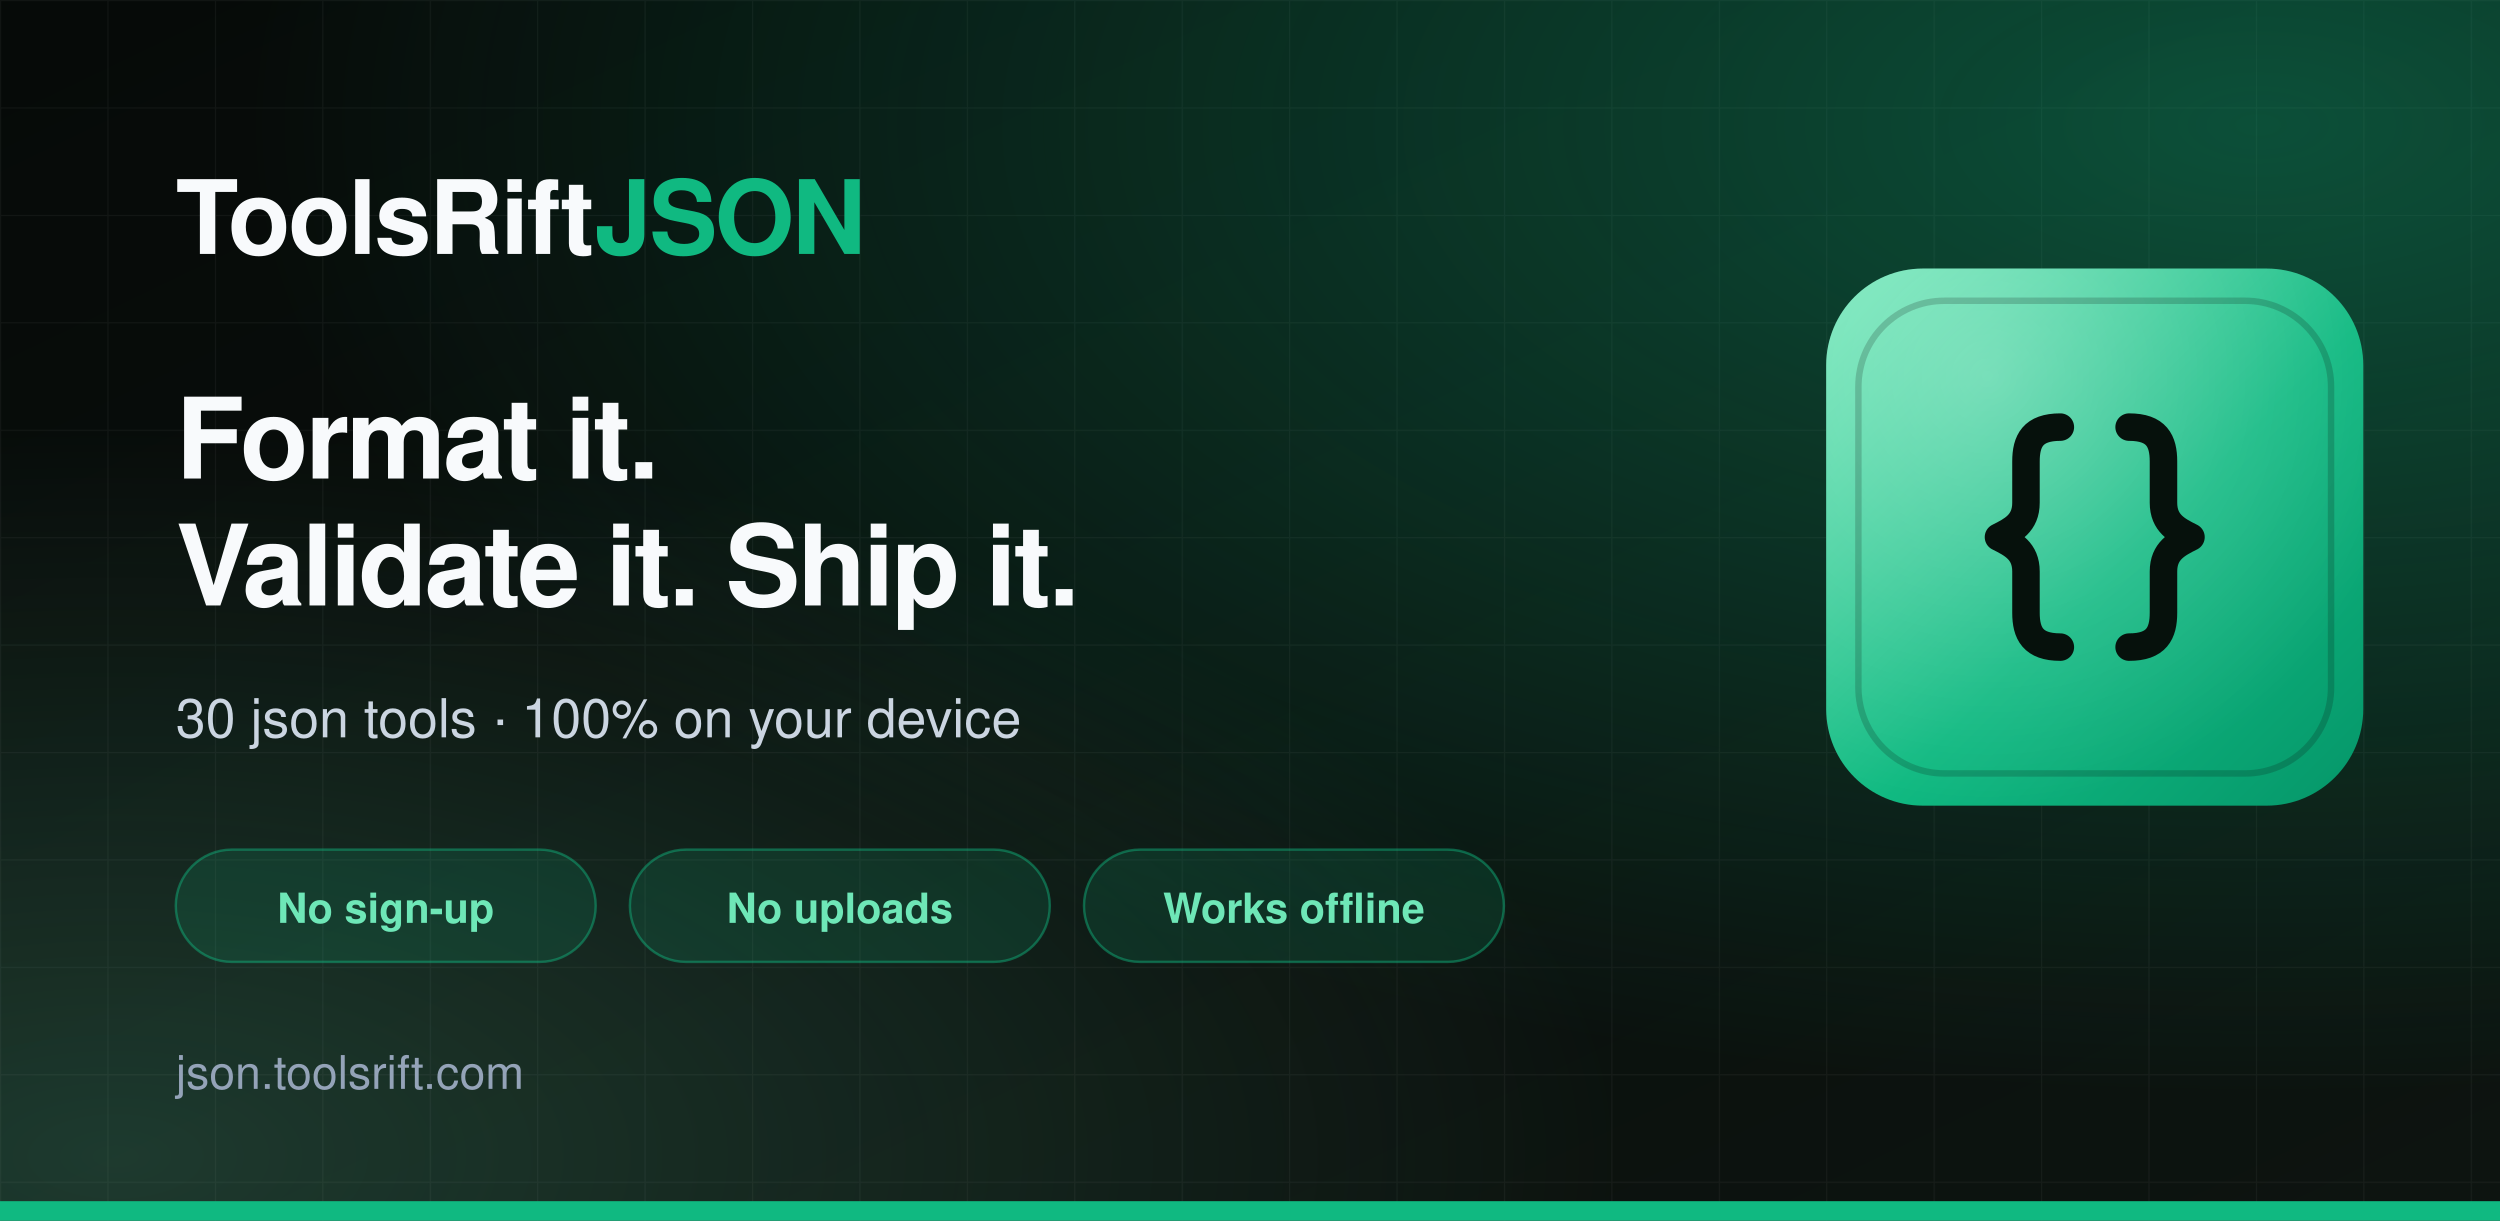
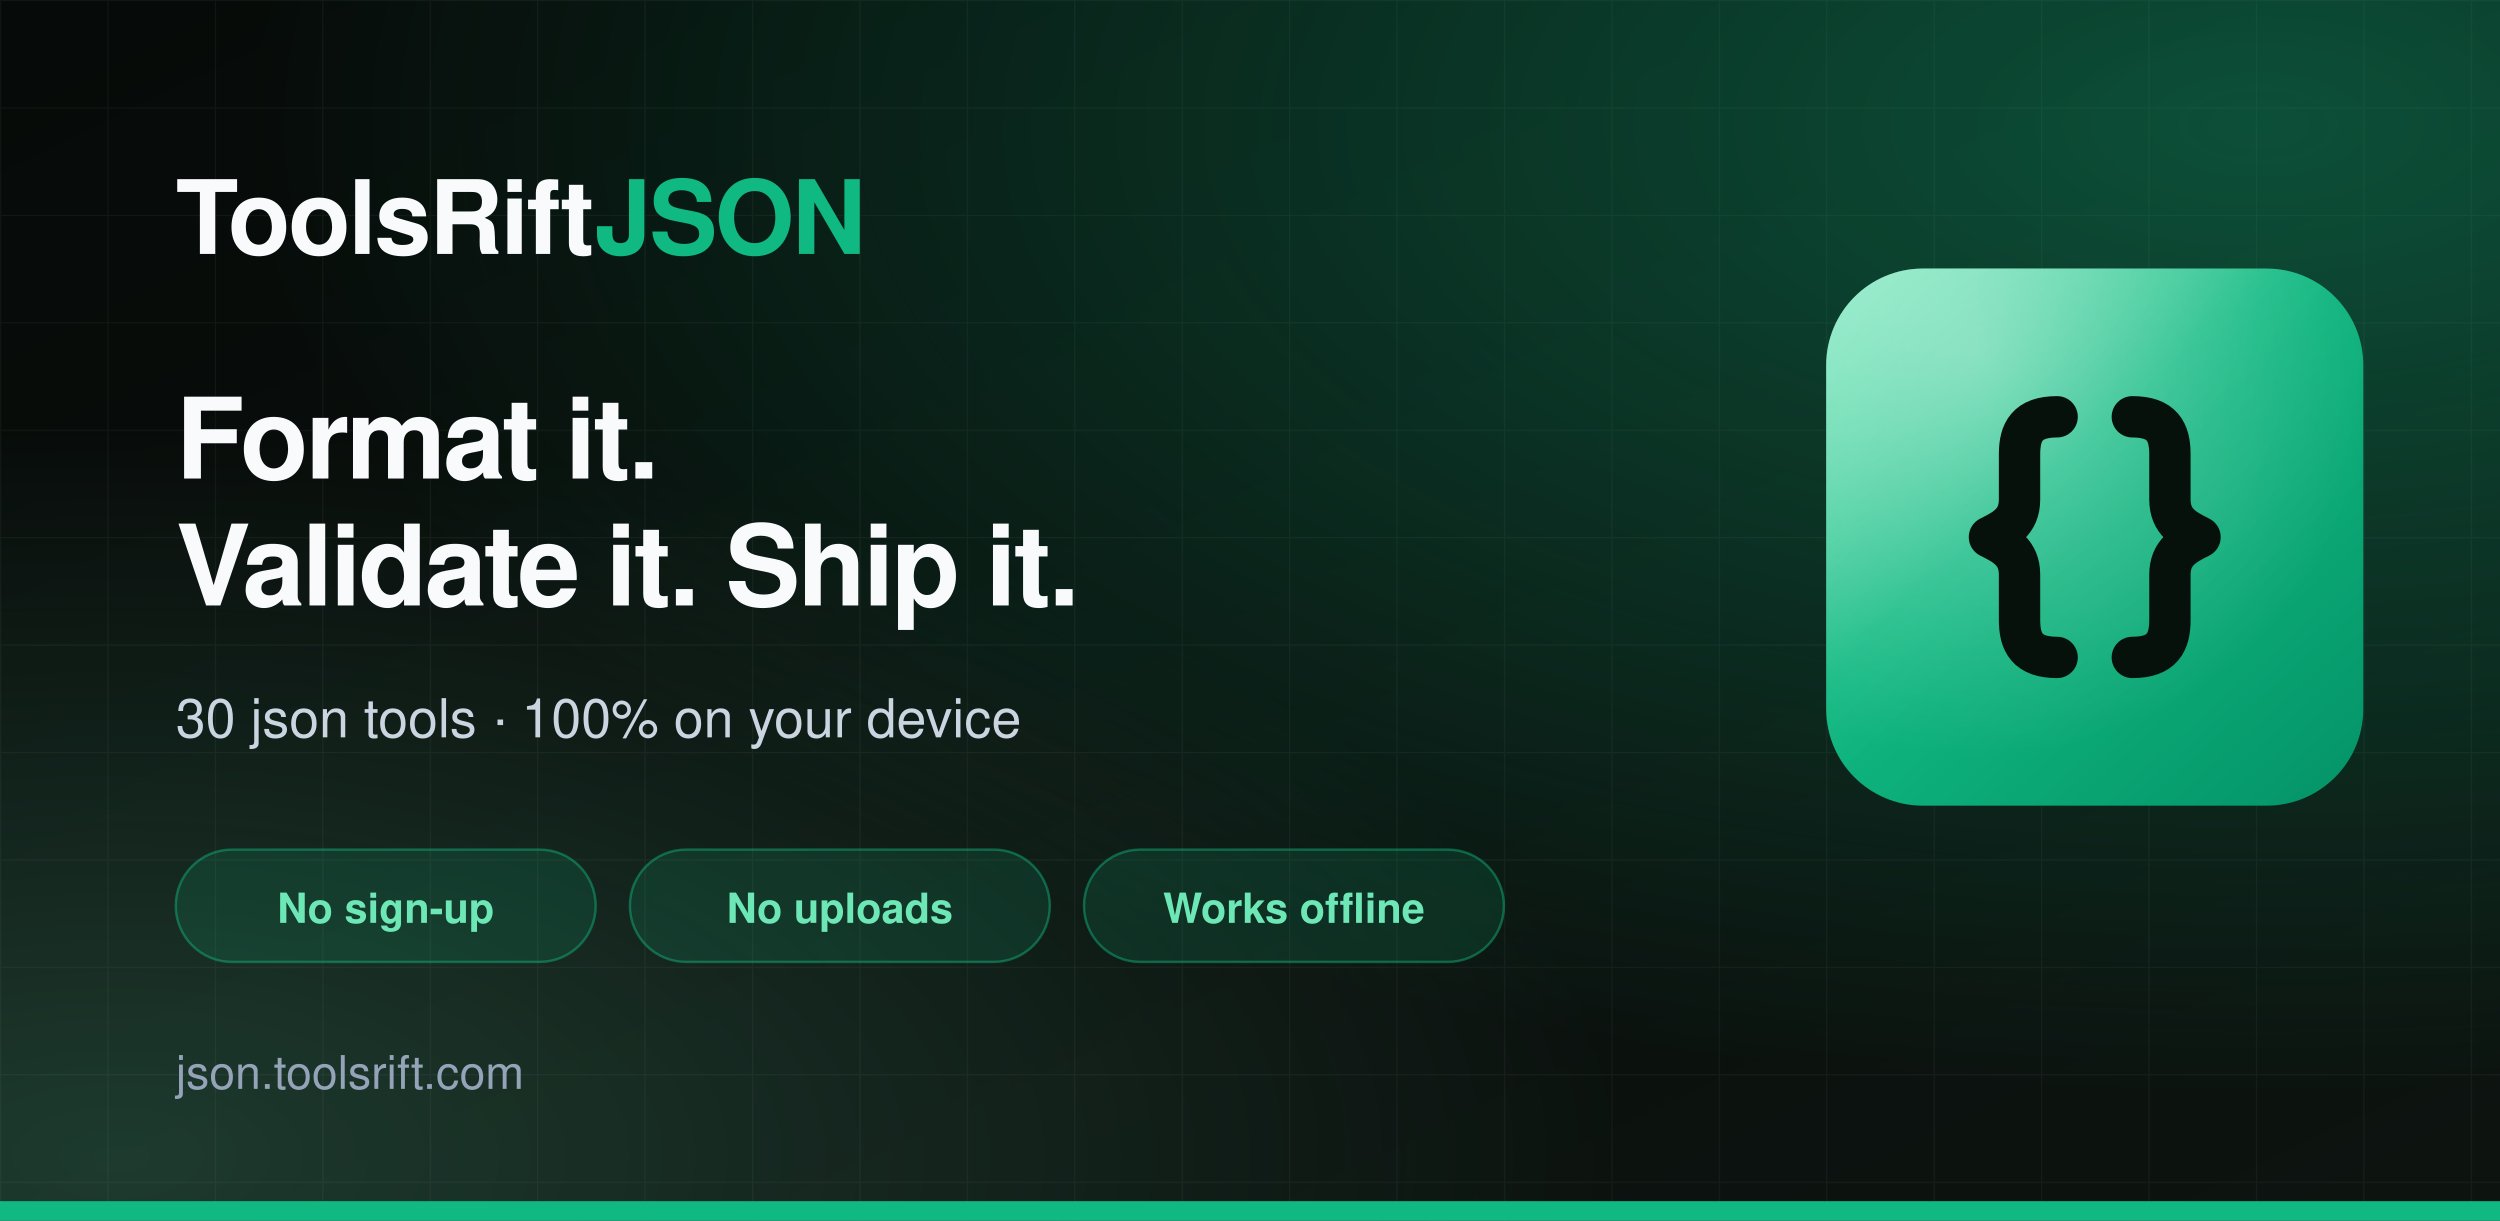
<svg xmlns="http://www.w3.org/2000/svg" viewBox="0 0 1024 500" width="1024" height="500">
  <defs>
    <linearGradient id="fbg" x1="0" y1="0" x2="1" y2="1">
      <stop offset="0" stop-color="#060A08" />
      <stop offset="1" stop-color="#0D1410" />
    </linearGradient>
    <radialGradient id="fglow" cx="0.9" cy="0.1" r="0.8">
      <stop offset="0" stop-color="#10B981" stop-opacity="0.38" />
      <stop offset="1" stop-color="#10B981" stop-opacity="0" />
    </radialGradient>
    <radialGradient id="fglow2" cx="0.05" cy="0.95" r="0.6">
      <stop offset="0" stop-color="#6EE7B7" stop-opacity="0.2" />
      <stop offset="1" stop-color="#6EE7B7" stop-opacity="0" />
    </radialGradient>
    <pattern id="fgrid" width="44" height="44" patternUnits="userSpaceOnUse">
      <path d="M44 0H0v44" fill="none" stroke="#fff" stroke-opacity="0.045" />
    </pattern>
  </defs>
  <rect width="1024" height="500" fill="url(#fbg)" />
  <rect width="1024" height="500" fill="url(#fgrid)" />
  <rect width="1024" height="500" fill="url(#fglow)" />
  <rect width="1024" height="500" fill="url(#fglow2)" />
  <g transform="translate(748 110)">
    <defs>
-       <linearGradient id="fg-g" x1="0" y1="0" x2="1" y2="1">
+       <linearGradient id="fg-g" x1="0" y1="0" x2="0.9" y2="1">
        <stop offset="0" stop-color="#6EE7B7" />
-         <stop offset="0.55" stop-color="#10B981" />
+         <stop offset="0.42" stop-color="#10B981" />
        <stop offset="1" stop-color="#059669" />
      </linearGradient>
-       <radialGradient id="fg-hl" cx="0.3" cy="0.2" r="0.8">
-         <stop offset="0" stop-color="#fff" stop-opacity="0.28" />
+       <radialGradient id="fg-hl" cx="0.28" cy="0.16" r="0.75">
+         <stop offset="0" stop-color="#fff" stop-opacity="0.34" />
        <stop offset="1" stop-color="#fff" stop-opacity="0" />
      </radialGradient>
+       <linearGradient id="fg-sheen" x1="0" y1="0" x2="1" y2="1">
+         <stop offset="0" stop-color="#fff" stop-opacity="0.16" />
+         <stop offset="0.5" stop-color="#fff" stop-opacity="0" />
+       </linearGradient>
      <clipPath id="fg-c">
        <rect width="220" height="220" rx="39.6" />
      </clipPath>
    </defs>
    <g clip-path="url(#fg-c)">
      <rect width="220" height="220" fill="url(#fg-g)" />
      <rect width="220" height="220" fill="url(#fg-hl)" />
-       <rect x="13.2" y="13.2" width="193.6" height="193.6" rx="35.2" fill="none" stroke="#060A08" stroke-opacity="0.18" stroke-width="2.64" />
+       <rect width="220" height="220" fill="url(#fg-sheen)" />
    </g>
-     <g transform="translate(39.60 39.60) scale(1.408)" color="#06110C">
-       <path d="M40 18c-8 0-10 4-10 10v12c0 6-4 8-8 10 4 2 8 4 8 10v12c0 6 2 10 10 10M60 18c8 0 10 4 10 10v12c0 6 4 8 8 10-4 2-8 4-8 10v12c0 6-2 10-10 10" fill="none" stroke="currentColor" stroke-width="8" stroke-linecap="round" stroke-linejoin="round" />
+     <g transform="translate(33.00 33.00) scale(1.54)" color="#06110C">
+       <path d="M40 18c-8 0-10 4-10 10v12c0 6-4 8-8 10 4 2 8 4 8 10v12c0 6 2 10 10 10M60 18c8 0 10 4 10 10v12c0 6 4 8 8 10-4 2-8 4-8 10v12c0 6-2 10-10 10" fill="none" stroke="currentColor" stroke-width="11" stroke-linecap="round" stroke-linejoin="round" />
    </g>
  </g>
  <text x="72" y="104" font-family="Sora, 'Segoe UI', system-ui, -apple-system, Helvetica, Arial, sans-serif" font-weight="800" font-size="42" letter-spacing="-1" fill="#F8FAFC">ToolsRift<tspan fill="#10B981"> JSON</tspan>
  </text>
  <text x="72" y="196" font-family="Sora, 'Segoe UI', system-ui, -apple-system, Helvetica, Arial, sans-serif" font-weight="800" font-size="46" letter-spacing="-1.2" fill="#F8FAFC">Format it.</text>
  <text x="72" y="248" font-family="Sora, 'Segoe UI', system-ui, -apple-system, Helvetica, Arial, sans-serif" font-weight="800" font-size="46" letter-spacing="-1.2" fill="#F8FAFC">Validate it. Ship it.</text>
  <text x="72" y="302" font-family="Sora, 'Segoe UI', system-ui, -apple-system, Helvetica, Arial, sans-serif" font-weight="500" font-size="22" fill="#CBD5E1">30 json tools · 100% on your device</text>
  <g transform="translate(72 348)">
    <rect x="0" y="0" width="172" height="46" rx="23" fill="#10B981" fill-opacity="0.14" stroke="#10B981" stroke-opacity="0.45" />
    <text x="86" y="30" text-anchor="middle" font-family="Sora, 'Segoe UI', system-ui, -apple-system, Helvetica, Arial, sans-serif" font-weight="700" font-size="17" fill="#6EE7B7">No sign-up</text>
    <rect x="186" y="0" width="172" height="46" rx="23" fill="#10B981" fill-opacity="0.14" stroke="#10B981" stroke-opacity="0.45" />
    <text x="272" y="30" text-anchor="middle" font-family="Sora, 'Segoe UI', system-ui, -apple-system, Helvetica, Arial, sans-serif" font-weight="700" font-size="17" fill="#6EE7B7">No uploads</text>
    <rect x="372" y="0" width="172" height="46" rx="23" fill="#10B981" fill-opacity="0.14" stroke="#10B981" stroke-opacity="0.45" />
    <text x="458" y="30" text-anchor="middle" font-family="Sora, 'Segoe UI', system-ui, -apple-system, Helvetica, Arial, sans-serif" font-weight="700" font-size="17" fill="#6EE7B7">Works offline</text>
  </g>
  <text x="72" y="446" font-family="Sora, 'Segoe UI', system-ui, -apple-system, Helvetica, Arial, sans-serif" font-weight="500" font-size="19" fill="#94A3B8">json.toolsrift.com</text>
  <rect x="0" y="492" width="1024" height="8" fill="#10B981" />
</svg>
